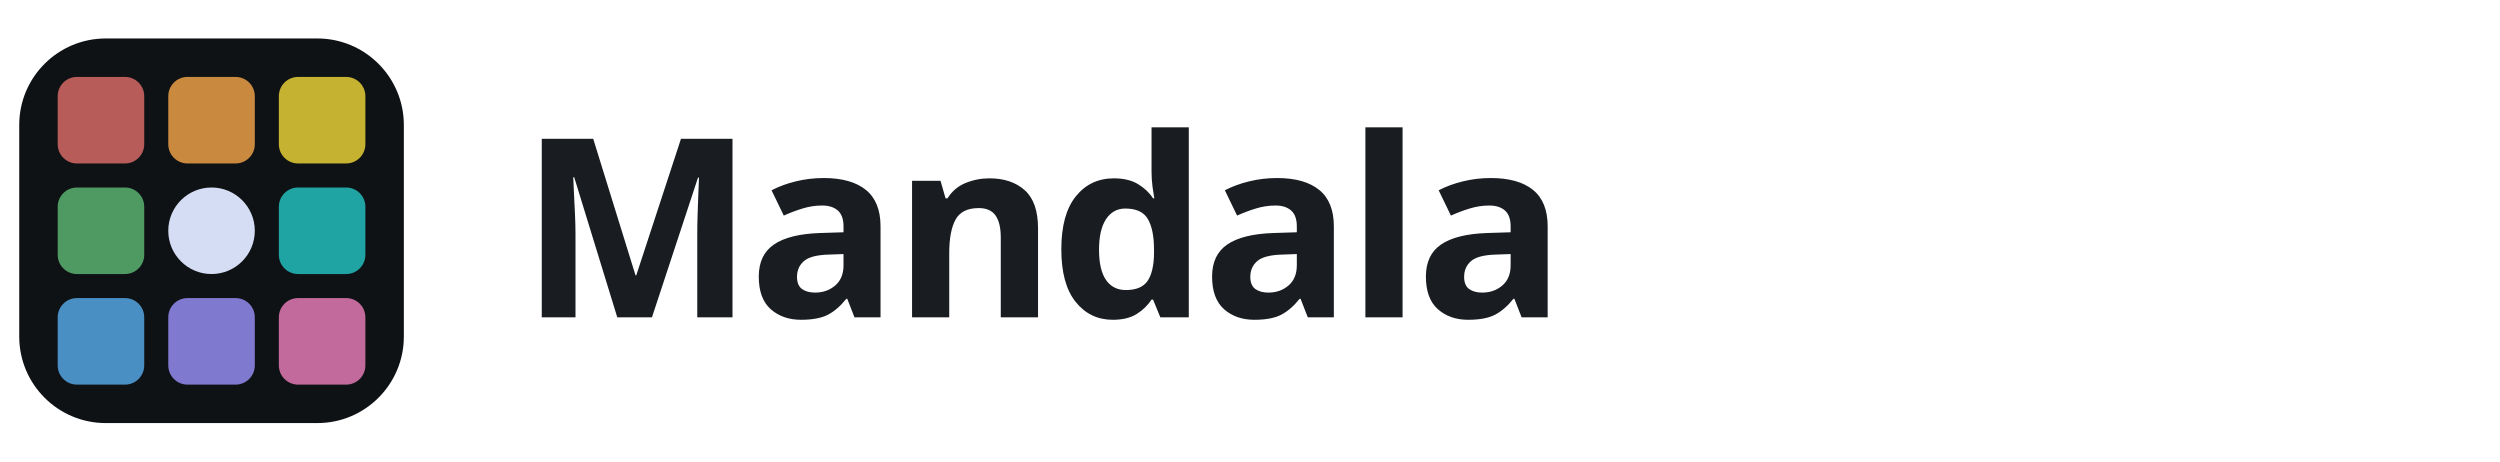
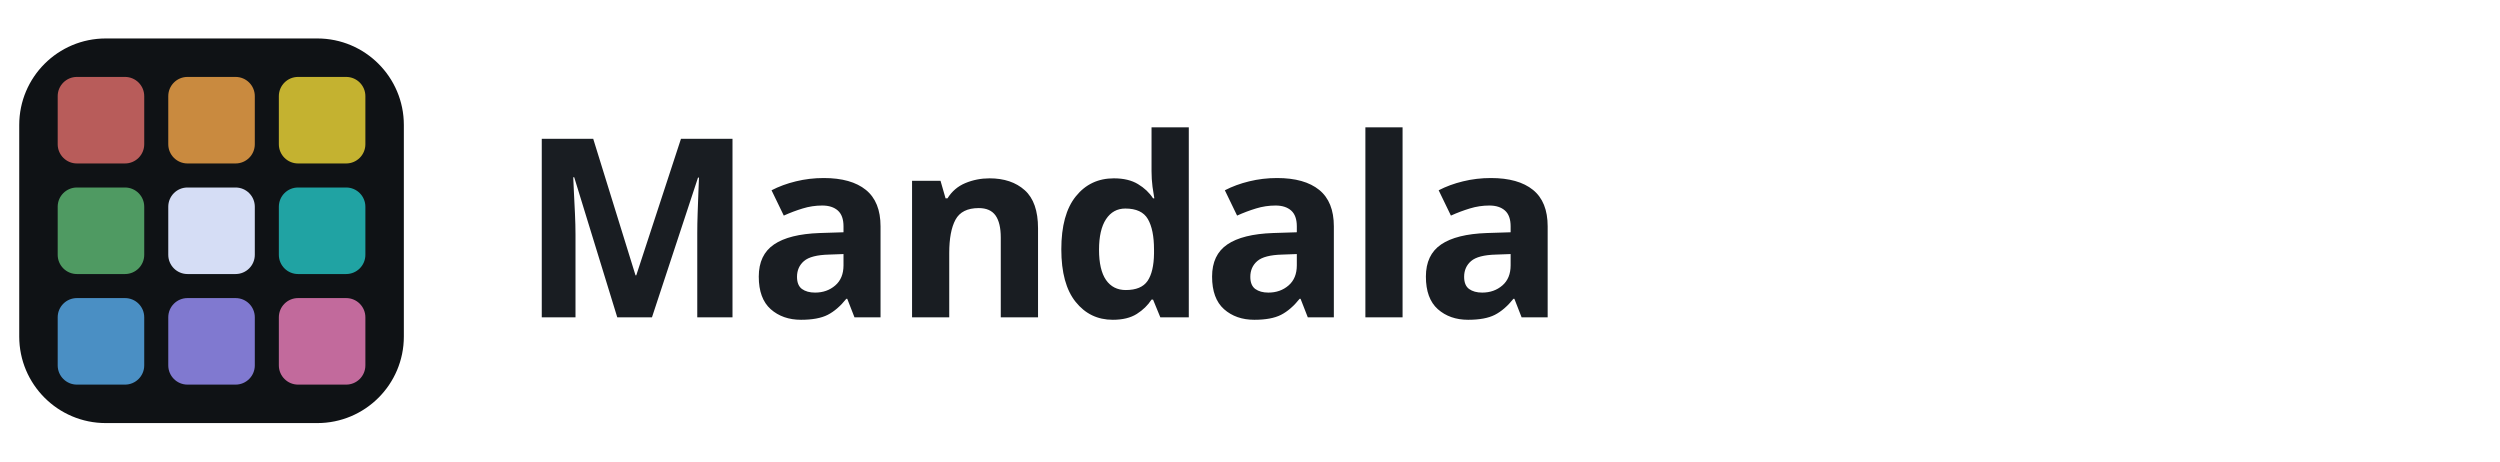
<svg xmlns="http://www.w3.org/2000/svg" viewBox="0 0 520 96" fill="none">
  <rect x="4" y="8" width="80" height="80" rx="18" fill="#0f1215" />
  <rect x="12" y="16" width="18" height="18" rx="4" fill="#b85c5a" />
  <rect x="35" y="16" width="18" height="18" rx="4" fill="#c98a3f" />
  <rect x="58" y="16" width="18" height="18" rx="4" fill="#c4b230" />
  <rect x="12" y="39" width="18" height="18" rx="4" fill="#4f9a62" />
-   <circle cx="44" cy="48" r="9" fill="#d5ddf5" />
+   <rect x="35" y="39" width="18" height="18" rx="4" fill="#d5ddf5" />
  <rect x="58" y="39" width="18" height="18" rx="4" fill="#20a3a3" />
  <rect x="12" y="62" width="18" height="18" rx="4" fill="#4a8fc4" />
  <rect x="35" y="62" width="18" height="18" rx="4" fill="#8079d0" />
  <rect x="58" y="62" width="18" height="18" rx="4" fill="#c26a9c" />
  <text x="108" y="66" fill="#191d22" font-family="Bricolage Grotesque, Segoe UI, sans-serif" font-size="52" font-weight="560" letter-spacing="-1.4">Mandala</text>
</svg>
